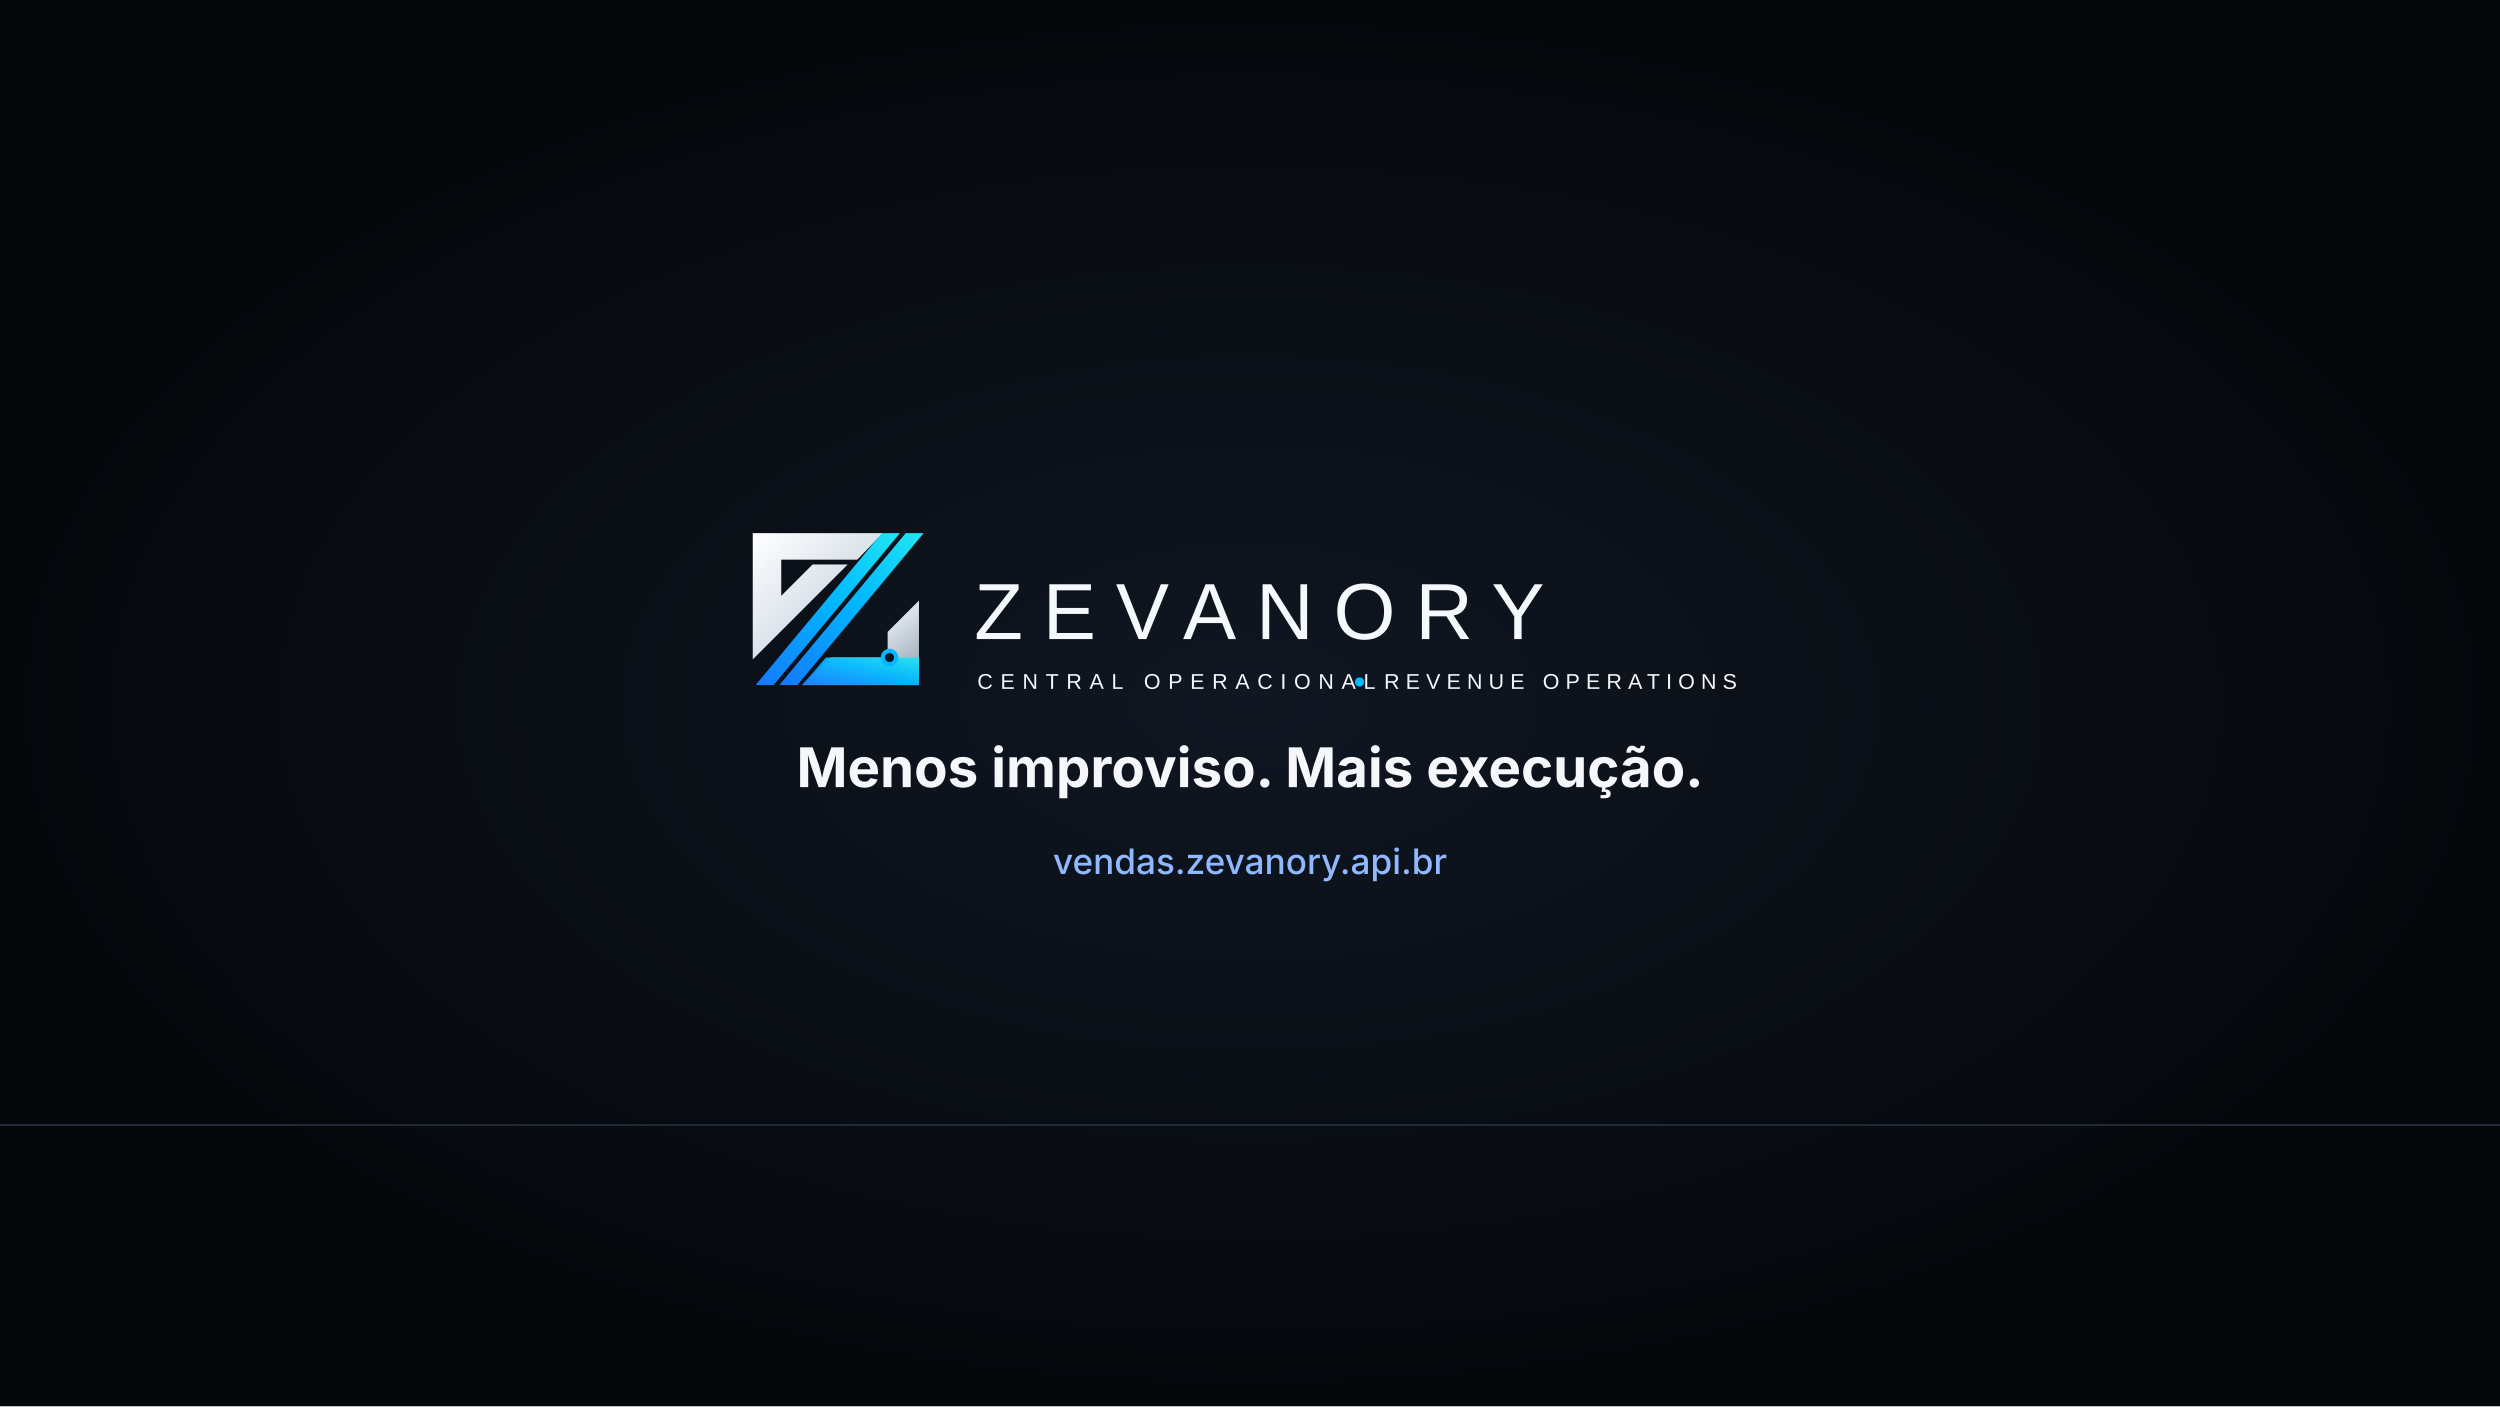
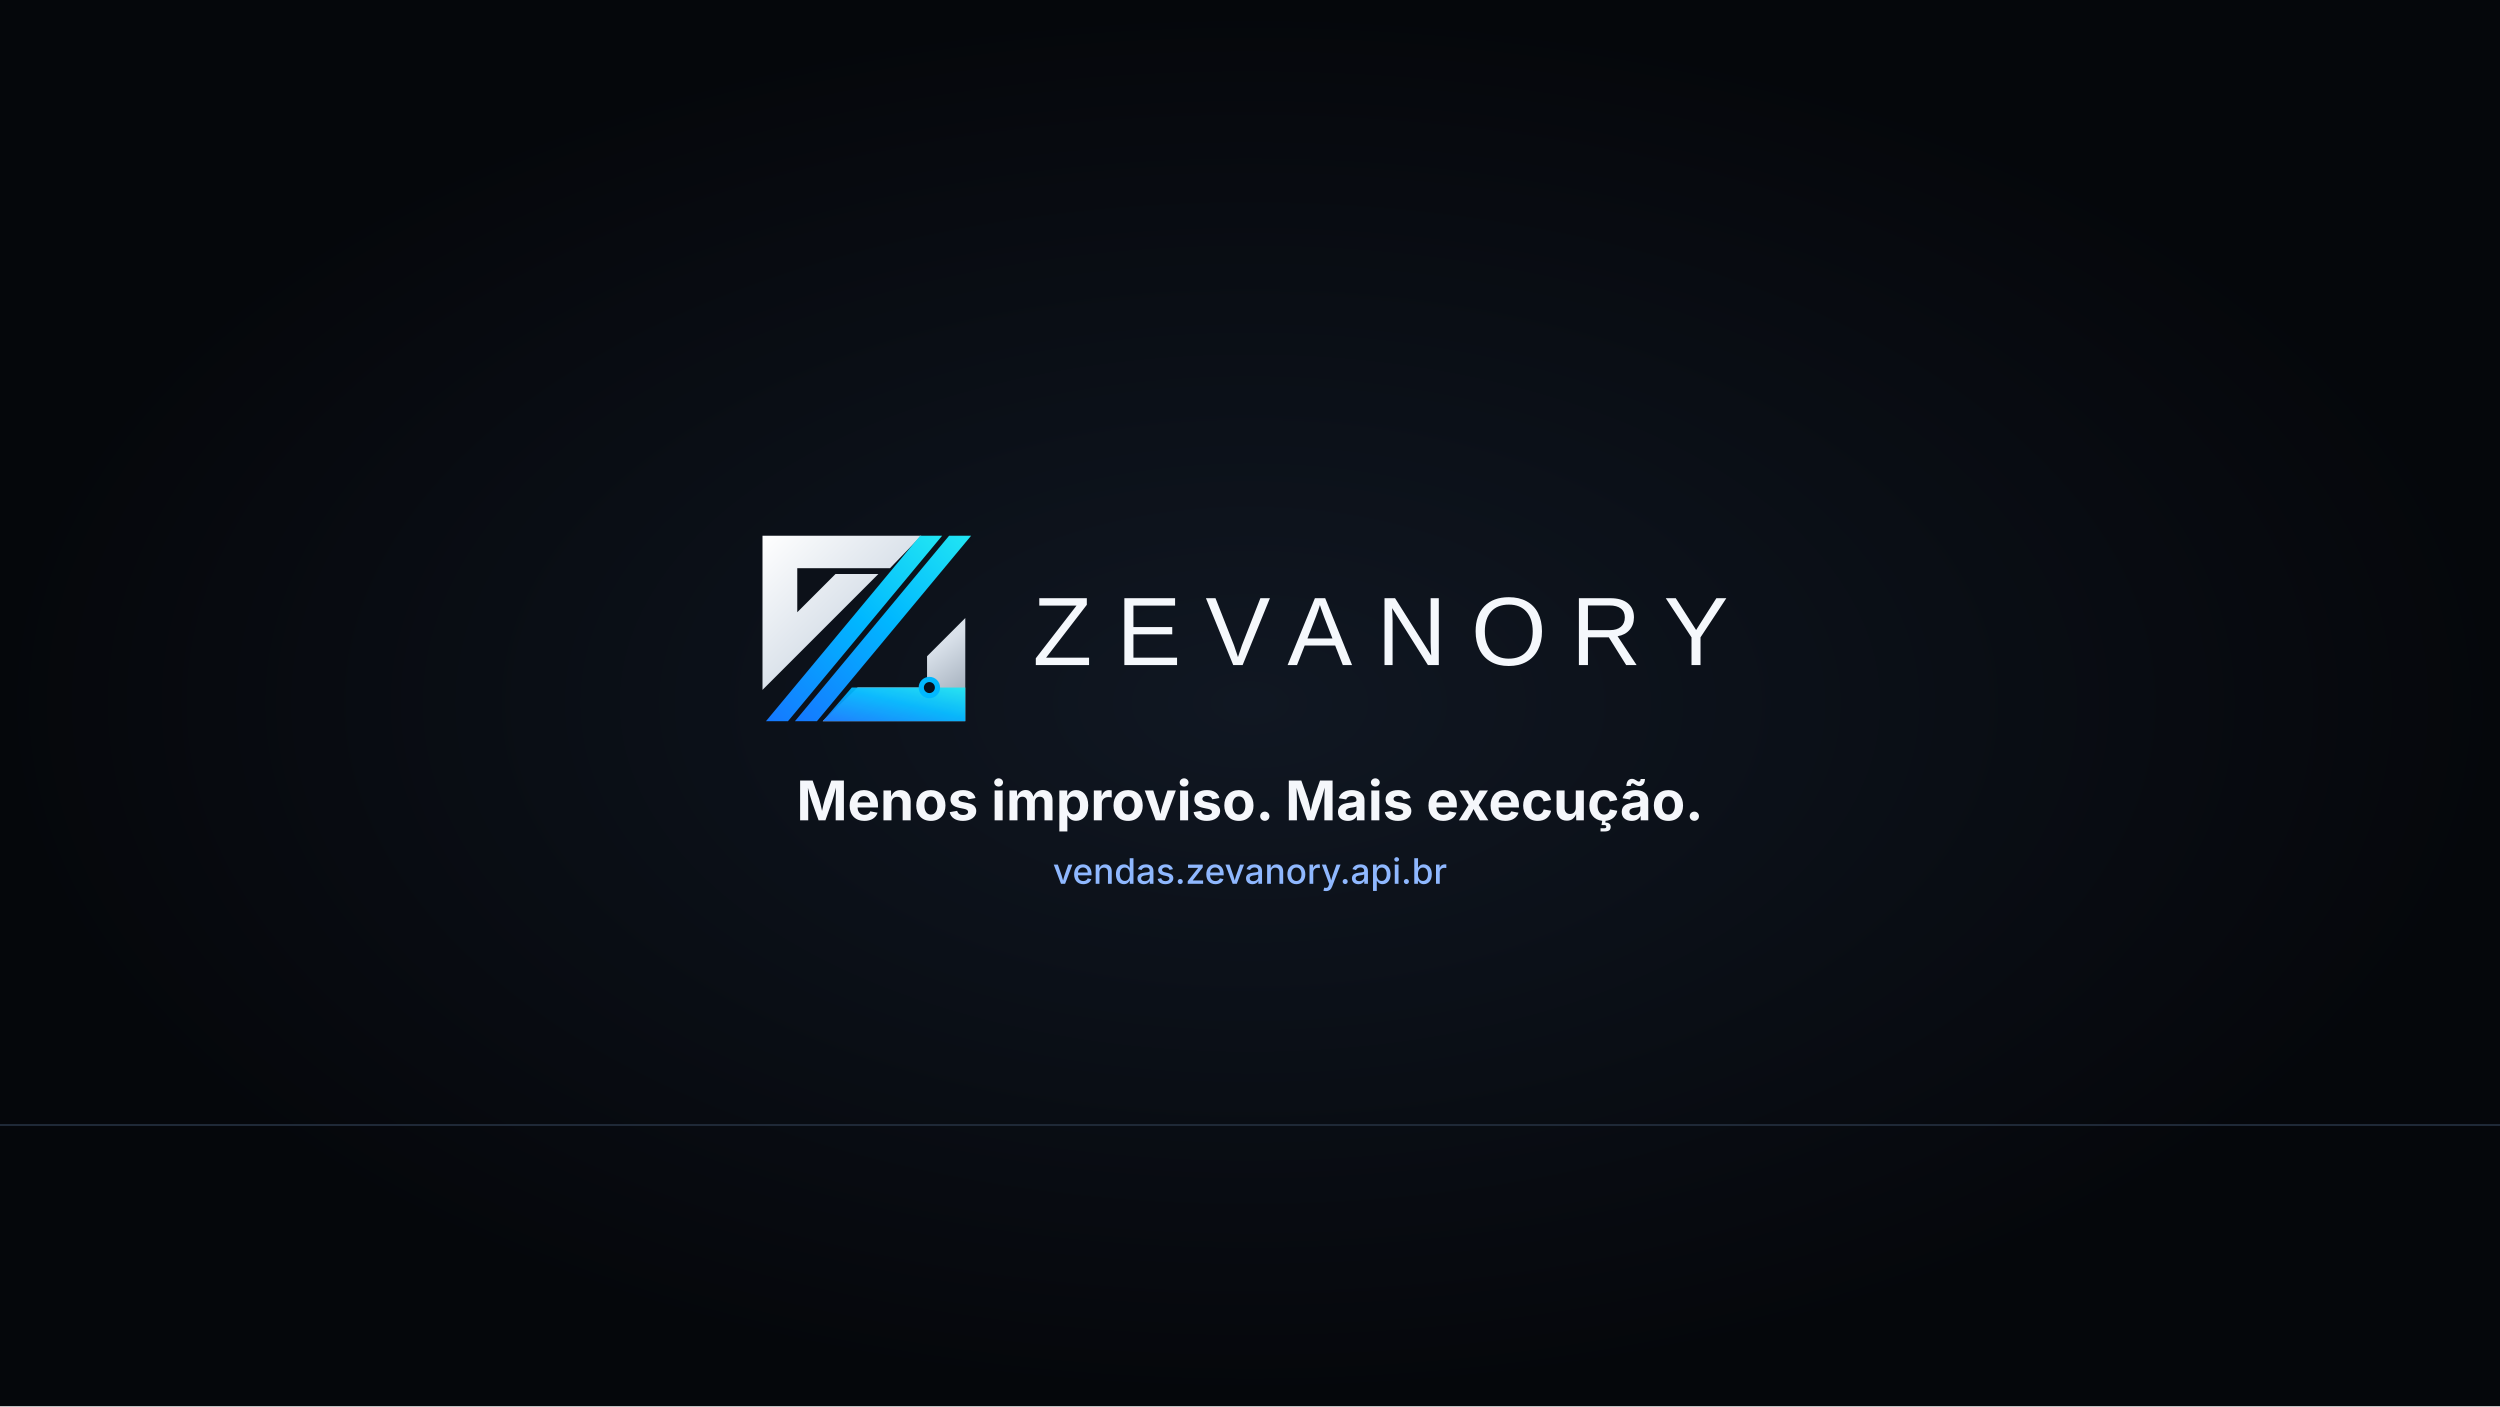
<svg xmlns="http://www.w3.org/2000/svg" viewBox="0 0 2560 1440" role="img" aria-label="Capa oficial ZEVANORY youtube">
  <defs>
    <radialGradient id="brandGlow">
      <stop stop-color="#101722" />
      <stop offset="1" stop-color="#05070b" />
    </radialGradient>
  </defs>
  <rect width="2560" height="1440" fill="url(#brandGlow)" />
  <path d="M0 1152 H2560" stroke="#202a38" stroke-width="2" />
-   <svg x="730" y="525" width="1100" height="251" viewBox="0 0 1400 320">
+   <svg x="780.0" y="548" width="1000" height="191.4" viewBox="50 26 1045 200">
    <defs>
      <linearGradient id="s" x1="0" y1="0" x2="1" y2="1">
        <stop offset="0" stop-color="#ffffff" />
        <stop offset=".55" stop-color="#d8e0e9" />
        <stop offset="1" stop-color="#8d9aa9" />
      </linearGradient>
      <linearGradient id="c" x1="0" y1="1" x2="1" y2="0">
        <stop offset="0" stop-color="#1578ff" />
        <stop offset=".55" stop-color="#00b8ff" />
        <stop offset="1" stop-color="#21e6f3" />
      </linearGradient>
    </defs>
    <g transform="translate(0 -18) scale(.62)">
      <g>
        <path d="M82 72h274l-54 56H142v76l66-66h74L82 338Z" fill="url(#s)" />
        <path d="M354 72h38L126 392H88Z" fill="url(#c)" />
        <path d="M404 72h38L176 392h-38Z" fill="url(#c)" />
        <path d="M186 392h246V214l-66 66v54H246Z" fill="url(#s)" />
        <path d="M186 392h246v-58H236Z" fill="url(#c)" opacity=".94" />
        <path d="M252 334h104" stroke="url(#c)" stroke-width="10" stroke-linecap="round" />
        <circle cx="370" cy="334" r="14" fill="#07111d" stroke="#00b8ff" stroke-width="9" />
      </g>
    </g>
    <g fill="#f5f8fc" font-family="Arial,Helvetica,sans-serif">
      <text x="340" y="165" font-size="104" font-weight="500" letter-spacing="26">ZEVANORY</text>
-       <text x="344" y="230" font-size="28" font-weight="500" letter-spacing="10">CENTRAL OPERACIONAL</text>
-       <circle cx="843" cy="221" r="6" fill="#00b8ff" />
-       <text x="875" y="230" font-size="28" font-weight="500" letter-spacing="8">REVENUE OPERATIONS</text>
    </g>
  </svg>
-   <text x="1280" y="806" fill="#f5f7fb" font-family="Inter,ui-sans-serif,system-ui,sans-serif" text-anchor="middle" font-weight="700" font-size="56">Menos improviso. Mais execução.</text>
-   <text x="1280" y="895" fill="#8fb8ff" font-family="Inter,ui-sans-serif,system-ui,sans-serif" text-anchor="middle" font-weight="500" font-size="36">vendas.zevanory.api.br</text>
+   <text x="1280" y="840" fill="#f5f7fb" font-family="Inter,ui-sans-serif,system-ui,sans-serif" text-anchor="middle" font-weight="700" font-size="56">Menos improviso. Mais execução.</text>
+   <text x="1280" y="905" fill="#8fb8ff" font-family="Inter,ui-sans-serif,system-ui,sans-serif" text-anchor="middle" font-weight="500" font-size="36">vendas.zevanory.api.br</text>
</svg>
